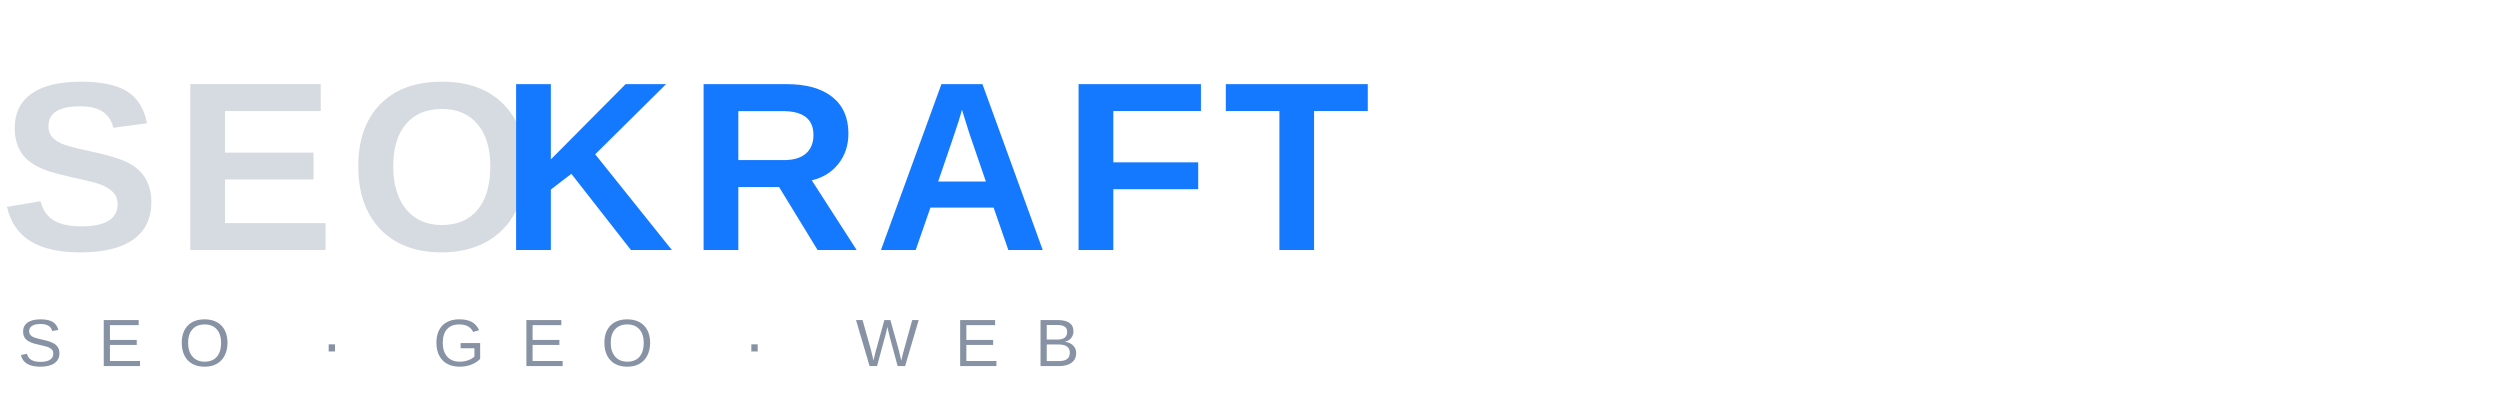
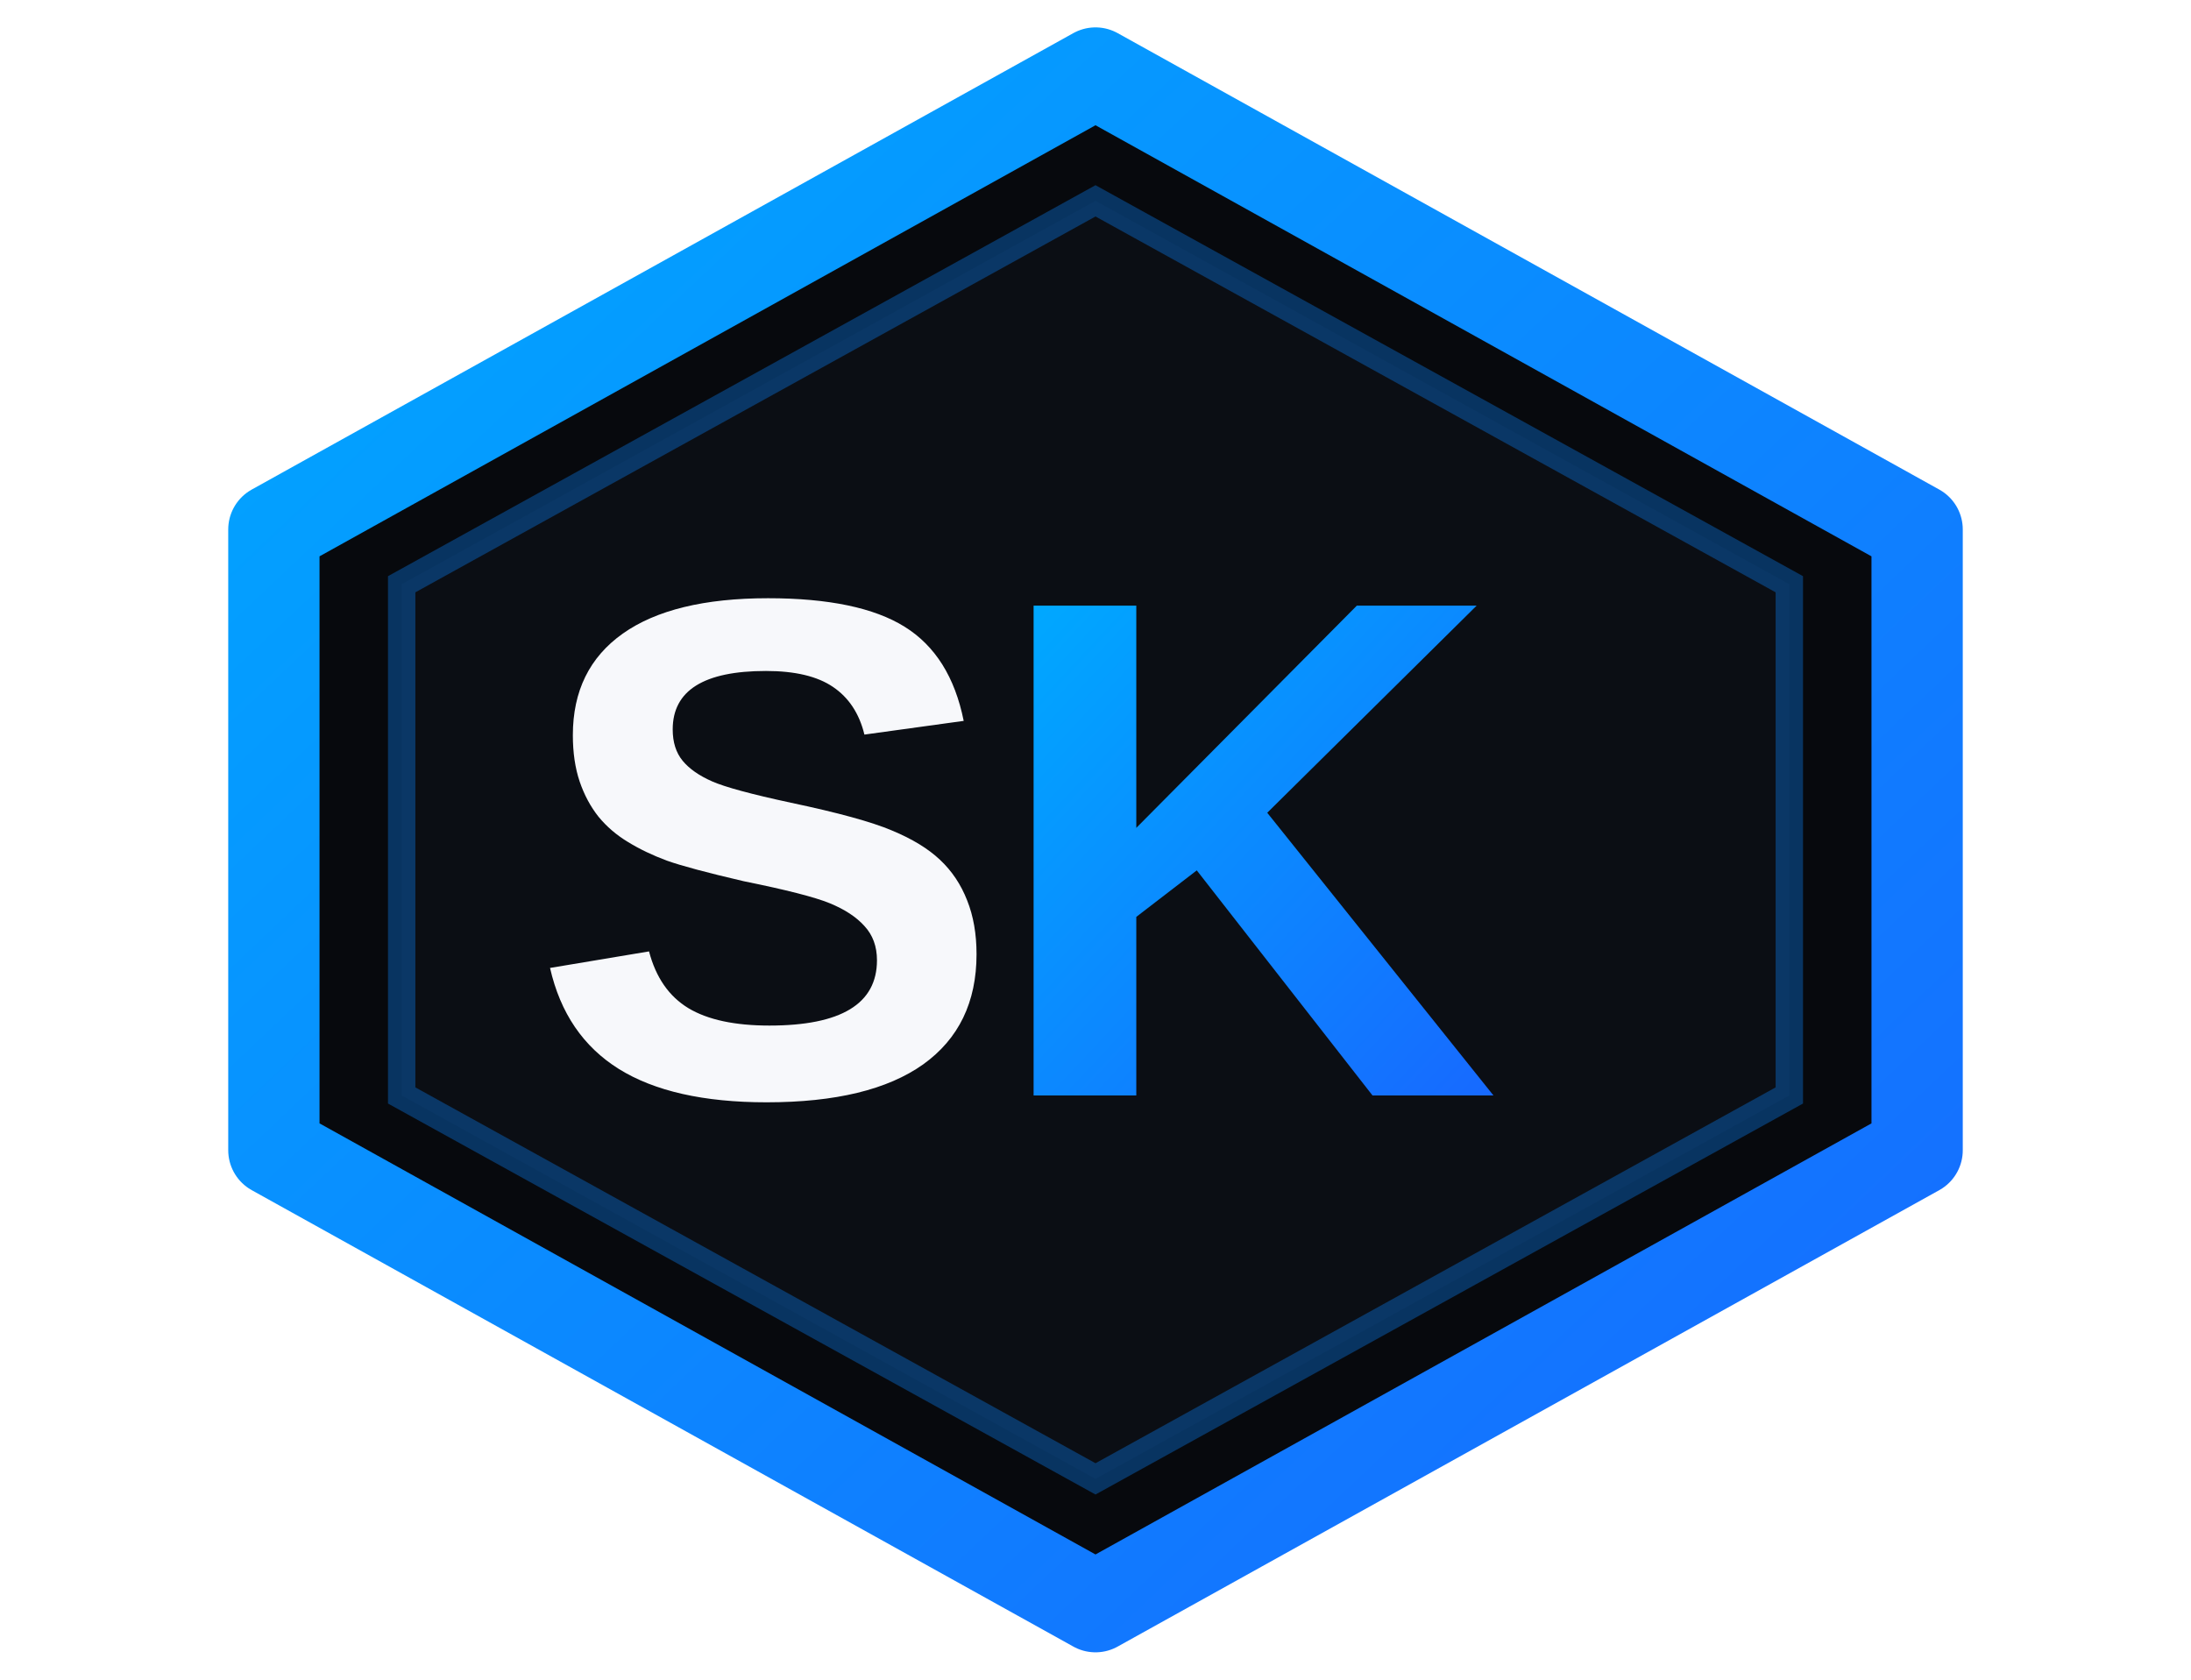
- <svg xmlns="http://www.w3.org/2000/svg" viewBox="0 0 560 92" role="img" aria-labelledby="t">
-   <rect width="560" height="92" fill="none" />
-   <text x="0" y="56" fill="#D6DAE1" font-family="Arial,Helvetica,sans-serif" font-weight="900" font-size="54" letter-spacing="3">SEO</text>
-   <text x="112" y="56" fill="#1479ff" font-family="Arial,Helvetica,sans-serif" font-weight="900" font-size="54" letter-spacing="3">KRAFT</text>
-   <text x="4" y="82" fill="#8792a4" font-family="Arial,Helvetica,sans-serif" font-size="15" letter-spacing="8">SEO · GEO · WEB</text>
+ <svg xmlns="http://www.w3.org/2000/svg" viewBox="0 0 120 92" role="img" aria-labelledby="title desc">
+   <defs>
+     <linearGradient id="skBlue" x1="0" y1="0" x2="1" y2="1">
+       <stop offset="0" stop-color="#00a8ff" />
+       <stop offset="1" stop-color="#1769ff" />
+     </linearGradient>
+   </defs>
+   <path d="M60 4 105 29v34L60 88 15 63V29Z" fill="#07090d" stroke="url(#skBlue)" stroke-width="5" stroke-linejoin="round" />
+   <path d="M60 11 98 32v28L60 81 22 60V32Z" fill="#0b0e14" stroke="#0b84ff" stroke-opacity=".35" stroke-width="1.5" />
+   <text x="29" y="60" fill="#f7f8fb" font-family="Arial,Helvetica,sans-serif" font-size="39" font-weight="900" letter-spacing="-2">S</text>
+   <text x="54" y="60" fill="url(#skBlue)" font-family="Arial,Helvetica,sans-serif" font-size="39" font-weight="900" letter-spacing="-2">K</text>
</svg>
